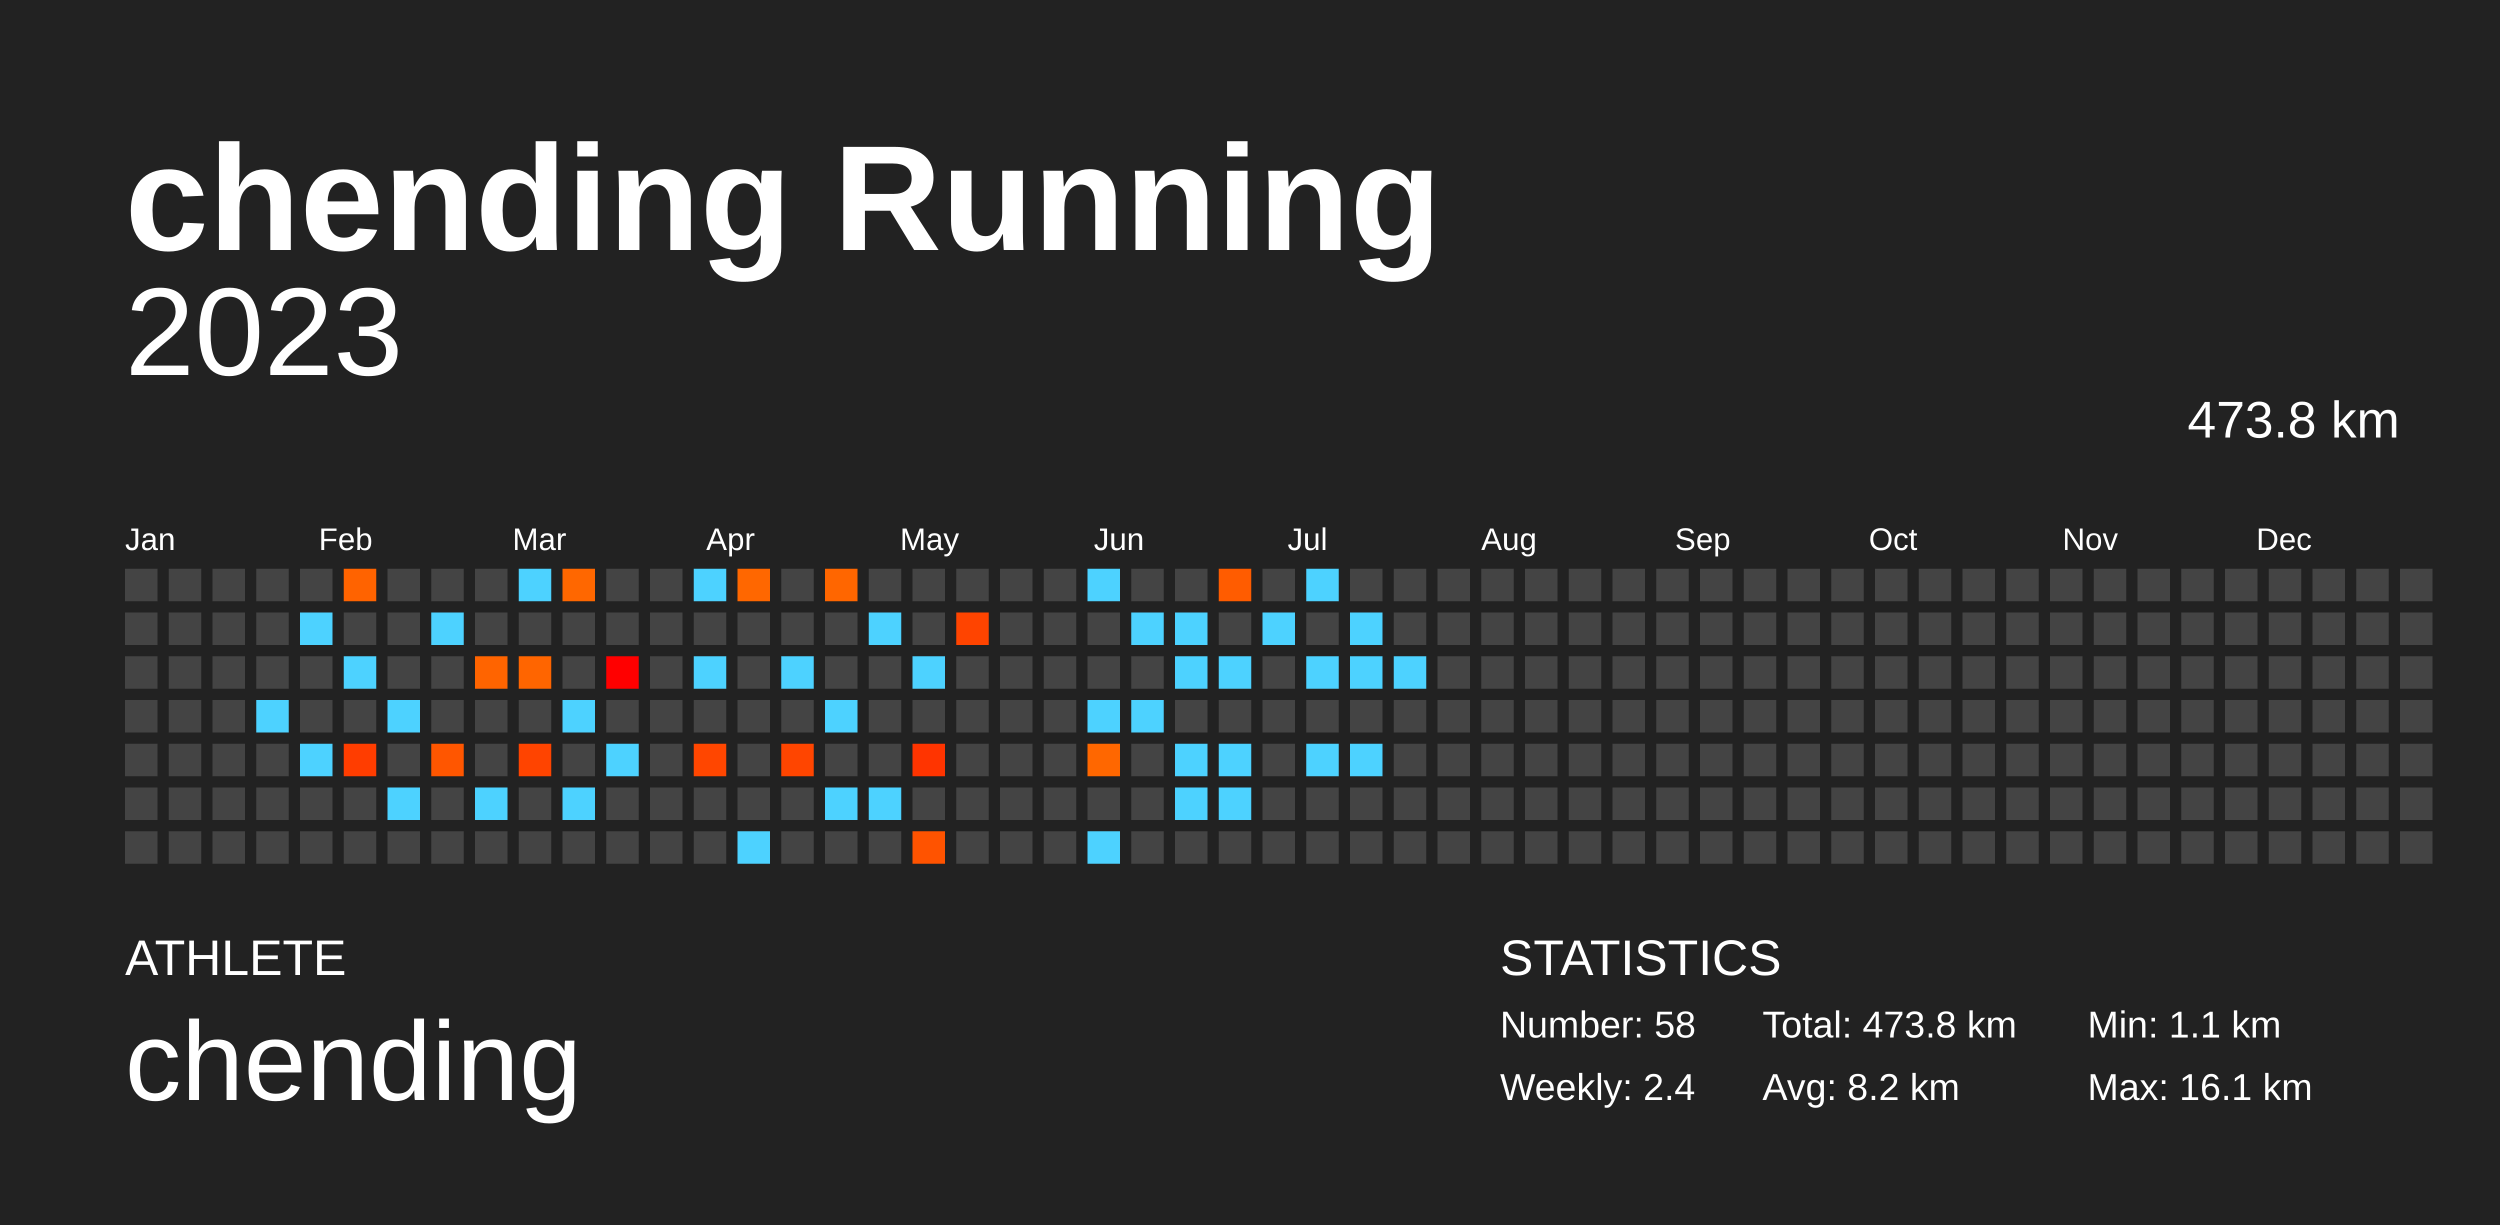
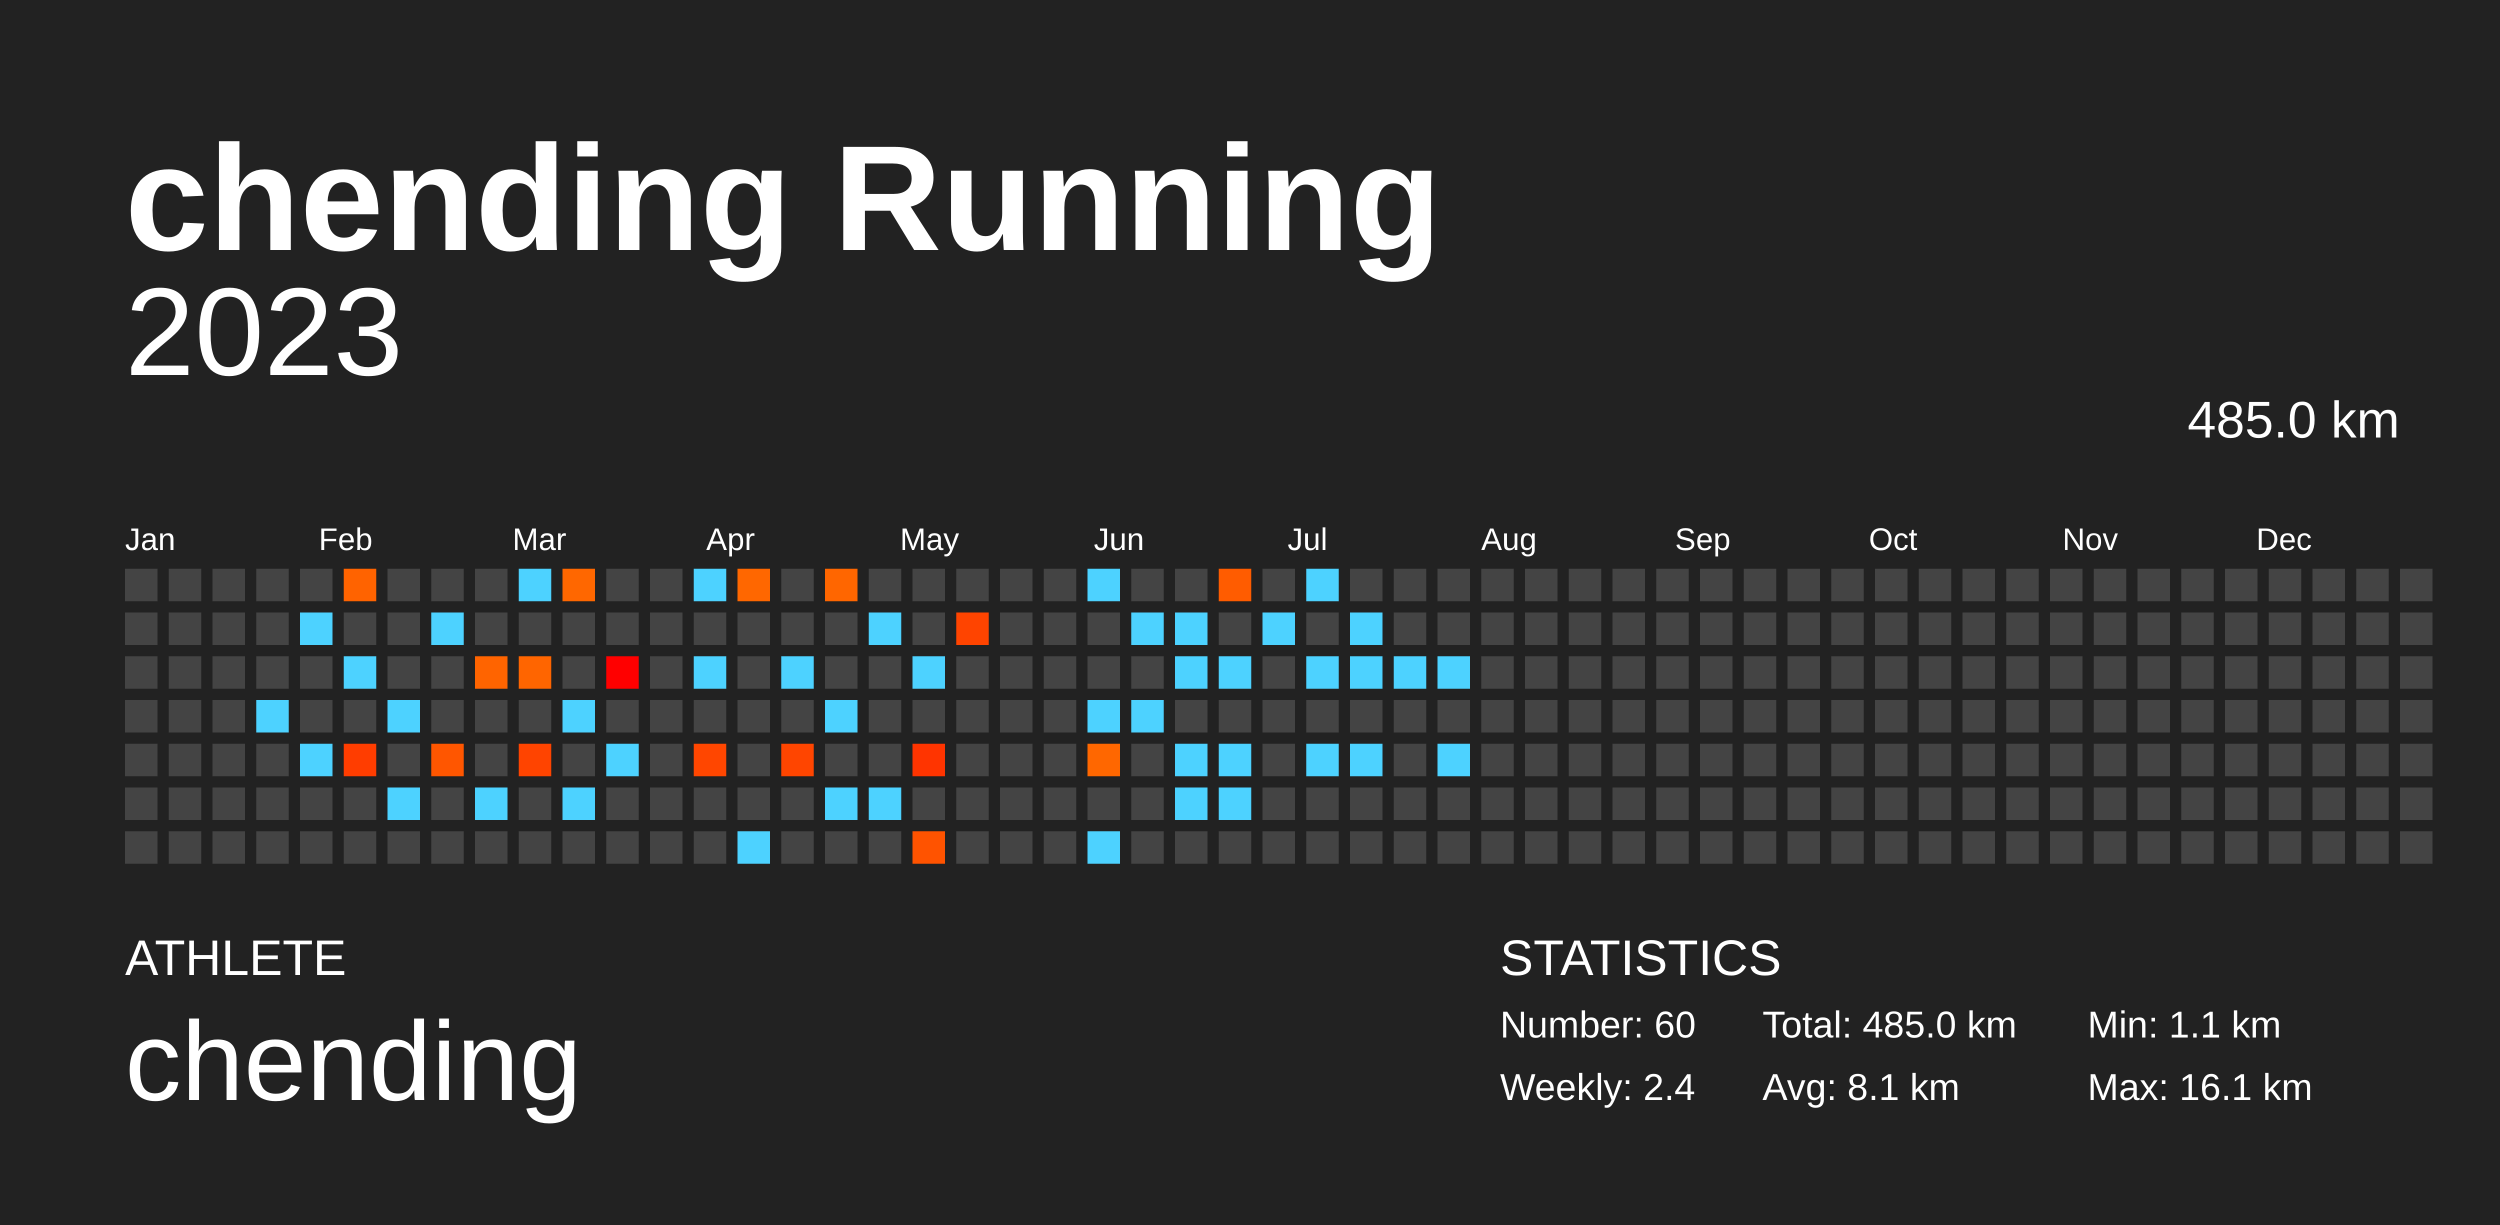
<svg xmlns="http://www.w3.org/2000/svg" baseProfile="full" height="98mm" version="1.1" viewBox="0,0,200,98" width="200mm">
  <defs />
  <rect fill="#222222" height="98" width="200" x="0" y="0" />
  <text fill="#FFFFFF" style="font-size:12px; font-family:Arial; font-weight:bold;" x="10" y="20">chending Running</text>
  <text fill="#FFFFFF" style="font-size:4px; font-family:Arial" x="10" y="78">ATHLETE</text>
  <text fill="#FFFFFF" style="font-size:9px; font-family:Arial" x="10" y="88">chending</text>
  <text fill="#FFFFFF" style="font-size:4px; font-family:Arial" x="120" y="78">STATISTICS</text>
-   <text fill="#FFFFFF" style="font-size:3px; font-family:Arial" x="120" y="83">Number: 58</text>
+   <text fill="#FFFFFF" style="font-size:3px; font-family:Arial" x="120" y="83">Number: 60</text>
  <text fill="#FFFFFF" style="font-size:3px; font-family:Arial" x="120" y="88">Weekly: 2.4</text>
-   <text fill="#FFFFFF" style="font-size:3px; font-family:Arial" x="141" y="83">Total: 473.8 km</text>
-   <text fill="#FFFFFF" style="font-size:3px; font-family:Arial" x="141" y="88">Avg: 8.2 km</text>
+   <text fill="#FFFFFF" style="font-size:3px; font-family:Arial" x="141" y="83">Total: 485.0 km</text>
+   <text fill="#FFFFFF" style="font-size:3px; font-family:Arial" x="141" y="88">Avg: 8.1 km</text>
  <text fill="#FFFFFF" style="font-size:3px; font-family:Arial" x="167" y="83">Min: 1.1 km</text>
  <text fill="#FFFFFF" style="font-size:3px; font-family:Arial" x="167" y="88">Max: 16.1 km</text>
  <text alignment-baseline="hanging" fill="#FFFFFF" style="font-size:10.0px; font-family:Arial;" x="10" y="30">2023</text>
-   <text alignment-baseline="hanging" fill="#FFFFFF" style="font-size:4.125px; font-family:Arial;" x="175" y="35">473.8 km</text>
+   <text alignment-baseline="hanging" fill="#FFFFFF" style="font-size:4.125px; font-family:Arial;" x="175" y="35">485.0 km</text>
  <text fill="#FFFFFF" style="font-size:2.5px; font-family:Arial" x="10.0" y="44">Jan</text>
  <text fill="#FFFFFF" style="font-size:2.5px; font-family:Arial" x="25.5" y="44">Feb</text>
  <text fill="#FFFFFF" style="font-size:2.5px; font-family:Arial" x="41.0" y="44">Mar</text>
  <text fill="#FFFFFF" style="font-size:2.5px; font-family:Arial" x="56.5" y="44">Apr</text>
  <text fill="#FFFFFF" style="font-size:2.5px; font-family:Arial" x="72.0" y="44">May</text>
  <text fill="#FFFFFF" style="font-size:2.5px; font-family:Arial" x="87.5" y="44">Jun</text>
  <text fill="#FFFFFF" style="font-size:2.5px; font-family:Arial" x="103.0" y="44">Jul</text>
  <text fill="#FFFFFF" style="font-size:2.5px; font-family:Arial" x="118.5" y="44">Aug</text>
  <text fill="#FFFFFF" style="font-size:2.5px; font-family:Arial" x="134.0" y="44">Sep</text>
  <text fill="#FFFFFF" style="font-size:2.5px; font-family:Arial" x="149.5" y="44">Oct</text>
  <text fill="#FFFFFF" style="font-size:2.5px; font-family:Arial" x="165.0" y="44">Nov</text>
  <text fill="#FFFFFF" style="font-size:2.5px; font-family:Arial" x="180.5" y="44">Dec</text>
  <rect fill="#444444" height="2.6" width="2.6" x="10.0" y="45.5" />
  <rect fill="#444444" height="2.6" width="2.6" x="10.0" y="49.0" />
  <rect fill="#444444" height="2.6" width="2.6" x="10.0" y="52.5" />
  <rect fill="#444444" height="2.6" width="2.6" x="10.0" y="56.0" />
  <rect fill="#444444" height="2.6" width="2.6" x="10.0" y="59.5" />
  <rect fill="#444444" height="2.6" width="2.6" x="10.0" y="63.0" />
  <rect fill="#444444" height="2.6" width="2.6" x="10.0" y="66.5" />
  <rect fill="#444444" height="2.6" width="2.6" x="13.5" y="45.5" />
  <rect fill="#444444" height="2.6" width="2.6" x="13.5" y="49.0" />
  <rect fill="#444444" height="2.6" width="2.6" x="13.5" y="52.5" />
  <rect fill="#444444" height="2.6" width="2.6" x="13.5" y="56.0" />
  <rect fill="#444444" height="2.6" width="2.6" x="13.5" y="59.5" />
  <rect fill="#444444" height="2.6" width="2.6" x="13.5" y="63.0" />
  <rect fill="#444444" height="2.6" width="2.6" x="13.5" y="66.5" />
  <rect fill="#444444" height="2.6" width="2.6" x="17.0" y="45.5" />
  <rect fill="#444444" height="2.6" width="2.6" x="17.0" y="49.0" />
  <rect fill="#444444" height="2.6" width="2.6" x="17.0" y="52.5" />
  <rect fill="#444444" height="2.6" width="2.6" x="17.0" y="56.0" />
  <rect fill="#444444" height="2.6" width="2.6" x="17.0" y="59.5" />
  <rect fill="#444444" height="2.6" width="2.6" x="17.0" y="63.0" />
  <rect fill="#444444" height="2.6" width="2.6" x="17.0" y="66.5" />
  <rect fill="#444444" height="2.6" width="2.6" x="20.5" y="45.5" />
  <rect fill="#444444" height="2.6" width="2.6" x="20.5" y="49.0" />
  <rect fill="#444444" height="2.6" width="2.6" x="20.5" y="52.5" />
  <rect fill="#4dd2ff" height="2.6" width="2.6" x="20.5" y="56.0" />
  <rect fill="#444444" height="2.6" width="2.6" x="20.5" y="59.5" />
  <rect fill="#444444" height="2.6" width="2.6" x="20.5" y="63.0" />
  <rect fill="#444444" height="2.6" width="2.6" x="20.5" y="66.5" />
  <rect fill="#444444" height="2.6" width="2.6" x="24.0" y="45.5" />
  <rect fill="#4dd2ff" height="2.6" width="2.6" x="24.0" y="49.0" />
  <rect fill="#444444" height="2.6" width="2.6" x="24.0" y="52.5" />
  <rect fill="#444444" height="2.6" width="2.6" x="24.0" y="56.0" />
  <rect fill="#4dd2ff" height="2.6" width="2.6" x="24.0" y="59.5" />
  <rect fill="#444444" height="2.6" width="2.6" x="24.0" y="63.0" />
  <rect fill="#444444" height="2.6" width="2.6" x="24.0" y="66.5" />
  <rect fill="#ff6300" height="2.6" width="2.6" x="27.5" y="45.5" />
  <rect fill="#444444" height="2.6" width="2.6" x="27.5" y="49.0" />
  <rect fill="#4dd2ff" height="2.6" width="2.6" x="27.5" y="52.5" />
  <rect fill="#444444" height="2.6" width="2.6" x="27.5" y="56.0" />
  <rect fill="#ff3d00" height="2.6" width="2.6" x="27.5" y="59.5" />
  <rect fill="#444444" height="2.6" width="2.6" x="27.5" y="63.0" />
  <rect fill="#444444" height="2.6" width="2.6" x="27.5" y="66.5" />
  <rect fill="#444444" height="2.6" width="2.6" x="31.0" y="45.5" />
  <rect fill="#444444" height="2.6" width="2.6" x="31.0" y="49.0" />
  <rect fill="#444444" height="2.6" width="2.6" x="31.0" y="52.5" />
  <rect fill="#4dd2ff" height="2.6" width="2.6" x="31.0" y="56.0" />
  <rect fill="#444444" height="2.6" width="2.6" x="31.0" y="59.5" />
  <rect fill="#4dd2ff" height="2.6" width="2.6" x="31.0" y="63.0" />
  <rect fill="#444444" height="2.6" width="2.6" x="31.0" y="66.5" />
  <rect fill="#444444" height="2.6" width="2.6" x="34.5" y="45.5" />
  <rect fill="#4dd2ff" height="2.6" width="2.6" x="34.5" y="49.0" />
  <rect fill="#444444" height="2.6" width="2.6" x="34.5" y="52.5" />
  <rect fill="#444444" height="2.6" width="2.6" x="34.5" y="56.0" />
  <rect fill="#ff5600" height="2.6" width="2.6" x="34.5" y="59.5" />
  <rect fill="#444444" height="2.6" width="2.6" x="34.5" y="63.0" />
  <rect fill="#444444" height="2.6" width="2.6" x="34.5" y="66.5" />
  <rect fill="#444444" height="2.6" width="2.6" x="38.0" y="45.5" />
  <rect fill="#444444" height="2.6" width="2.6" x="38.0" y="49.0" />
  <rect fill="#ff6400" height="2.6" width="2.6" x="38.0" y="52.5" />
  <rect fill="#444444" height="2.6" width="2.6" x="38.0" y="56.0" />
  <rect fill="#444444" height="2.6" width="2.6" x="38.0" y="59.5" />
  <rect fill="#4dd2ff" height="2.6" width="2.6" x="38.0" y="63.0" />
  <rect fill="#444444" height="2.6" width="2.6" x="38.0" y="66.5" />
  <rect fill="#4dd2ff" height="2.6" width="2.6" x="41.5" y="45.5" />
  <rect fill="#444444" height="2.6" width="2.6" x="41.5" y="49.0" />
  <rect fill="#ff6500" height="2.6" width="2.6" x="41.5" y="52.5" />
  <rect fill="#444444" height="2.6" width="2.6" x="41.5" y="56.0" />
  <rect fill="#ff4400" height="2.6" width="2.6" x="41.5" y="59.5" />
  <rect fill="#444444" height="2.6" width="2.6" x="41.5" y="63.0" />
  <rect fill="#444444" height="2.6" width="2.6" x="41.5" y="66.5" />
  <rect fill="#ff6700" height="2.6" width="2.6" x="45.0" y="45.5" />
  <rect fill="#444444" height="2.6" width="2.6" x="45.0" y="49.0" />
  <rect fill="#444444" height="2.6" width="2.6" x="45.0" y="52.5" />
  <rect fill="#4dd2ff" height="2.6" width="2.6" x="45.0" y="56.0" />
  <rect fill="#444444" height="2.6" width="2.6" x="45.0" y="59.5" />
  <rect fill="#4dd2ff" height="2.6" width="2.6" x="45.0" y="63.0" />
  <rect fill="#444444" height="2.6" width="2.6" x="45.0" y="66.5" />
  <rect fill="#444444" height="2.6" width="2.6" x="48.5" y="45.5" />
  <rect fill="#444444" height="2.6" width="2.6" x="48.5" y="49.0" />
  <rect fill="#ff0000" height="2.6" width="2.6" x="48.5" y="52.5" />
  <rect fill="#444444" height="2.6" width="2.6" x="48.5" y="56.0" />
  <rect fill="#4dd2ff" height="2.6" width="2.6" x="48.5" y="59.5" />
  <rect fill="#444444" height="2.6" width="2.6" x="48.5" y="63.0" />
  <rect fill="#444444" height="2.6" width="2.6" x="48.5" y="66.5" />
  <rect fill="#444444" height="2.6" width="2.6" x="52.0" y="45.5" />
  <rect fill="#444444" height="2.6" width="2.6" x="52.0" y="49.0" />
  <rect fill="#444444" height="2.6" width="2.6" x="52.0" y="52.5" />
  <rect fill="#444444" height="2.6" width="2.6" x="52.0" y="56.0" />
  <rect fill="#444444" height="2.6" width="2.6" x="52.0" y="59.5" />
  <rect fill="#444444" height="2.6" width="2.6" x="52.0" y="63.0" />
  <rect fill="#444444" height="2.6" width="2.6" x="52.0" y="66.5" />
  <rect fill="#4dd2ff" height="2.6" width="2.6" x="55.5" y="45.5" />
  <rect fill="#444444" height="2.6" width="2.6" x="55.5" y="49.0" />
  <rect fill="#4dd2ff" height="2.6" width="2.6" x="55.5" y="52.5" />
  <rect fill="#444444" height="2.6" width="2.6" x="55.5" y="56.0" />
  <rect fill="#ff4600" height="2.6" width="2.6" x="55.5" y="59.5" />
  <rect fill="#444444" height="2.6" width="2.6" x="55.5" y="63.0" />
  <rect fill="#444444" height="2.6" width="2.6" x="55.5" y="66.5" />
  <rect fill="#ff6700" height="2.6" width="2.6" x="59.0" y="45.5" />
  <rect fill="#444444" height="2.6" width="2.6" x="59.0" y="49.0" />
  <rect fill="#444444" height="2.6" width="2.6" x="59.0" y="52.5" />
  <rect fill="#444444" height="2.6" width="2.6" x="59.0" y="56.0" />
  <rect fill="#444444" height="2.6" width="2.6" x="59.0" y="59.5" />
  <rect fill="#444444" height="2.6" width="2.6" x="59.0" y="63.0" />
  <rect fill="#4dd2ff" height="2.6" width="2.6" x="59.0" y="66.5" />
  <rect fill="#444444" height="2.6" width="2.6" x="62.5" y="45.5" />
  <rect fill="#444444" height="2.6" width="2.6" x="62.5" y="49.0" />
  <rect fill="#4dd2ff" height="2.6" width="2.6" x="62.5" y="52.5" />
  <rect fill="#444444" height="2.6" width="2.6" x="62.5" y="56.0" />
  <rect fill="#ff4500" height="2.6" width="2.6" x="62.5" y="59.5" />
  <rect fill="#444444" height="2.6" width="2.6" x="62.5" y="63.0" />
  <rect fill="#444444" height="2.6" width="2.6" x="62.5" y="66.5" />
  <rect fill="#ff6600" height="2.6" width="2.6" x="66.0" y="45.5" />
  <rect fill="#444444" height="2.6" width="2.6" x="66.0" y="49.0" />
  <rect fill="#444444" height="2.6" width="2.6" x="66.0" y="52.5" />
  <rect fill="#4dd2ff" height="2.6" width="2.6" x="66.0" y="56.0" />
  <rect fill="#444444" height="2.6" width="2.6" x="66.0" y="59.5" />
  <rect fill="#4dd2ff" height="2.6" width="2.6" x="66.0" y="63.0" />
  <rect fill="#444444" height="2.6" width="2.6" x="66.0" y="66.5" />
  <rect fill="#444444" height="2.6" width="2.6" x="69.5" y="45.5" />
  <rect fill="#4dd2ff" height="2.6" width="2.6" x="69.5" y="49.0" />
  <rect fill="#444444" height="2.6" width="2.6" x="69.5" y="52.5" />
  <rect fill="#444444" height="2.6" width="2.6" x="69.5" y="56.0" />
  <rect fill="#444444" height="2.6" width="2.6" x="69.5" y="59.5" />
  <rect fill="#4dd2ff" height="2.6" width="2.6" x="69.5" y="63.0" />
  <rect fill="#444444" height="2.6" width="2.6" x="69.5" y="66.5" />
  <rect fill="#444444" height="2.6" width="2.6" x="73.0" y="45.5" />
  <rect fill="#444444" height="2.6" width="2.6" x="73.0" y="49.0" />
  <rect fill="#4dd2ff" height="2.6" width="2.6" x="73.0" y="52.5" />
  <rect fill="#444444" height="2.6" width="2.6" x="73.0" y="56.0" />
  <rect fill="#ff3400" height="2.6" width="2.6" x="73.0" y="59.5" />
  <rect fill="#444444" height="2.6" width="2.6" x="73.0" y="63.0" />
  <rect fill="#ff5300" height="2.6" width="2.6" x="73.0" y="66.5" />
  <rect fill="#444444" height="2.6" width="2.6" x="76.5" y="45.5" />
  <rect fill="#ff4400" height="2.6" width="2.6" x="76.5" y="49.0" />
  <rect fill="#444444" height="2.6" width="2.6" x="76.5" y="52.5" />
  <rect fill="#444444" height="2.6" width="2.6" x="76.5" y="56.0" />
  <rect fill="#444444" height="2.6" width="2.6" x="76.5" y="59.5" />
  <rect fill="#444444" height="2.6" width="2.6" x="76.5" y="63.0" />
  <rect fill="#444444" height="2.6" width="2.6" x="76.5" y="66.5" />
  <rect fill="#444444" height="2.6" width="2.6" x="80.0" y="45.5" />
  <rect fill="#444444" height="2.6" width="2.6" x="80.0" y="49.0" />
  <rect fill="#444444" height="2.6" width="2.6" x="80.0" y="52.5" />
  <rect fill="#444444" height="2.6" width="2.6" x="80.0" y="56.0" />
  <rect fill="#444444" height="2.6" width="2.6" x="80.0" y="59.5" />
  <rect fill="#444444" height="2.6" width="2.6" x="80.0" y="63.0" />
  <rect fill="#444444" height="2.6" width="2.6" x="80.0" y="66.5" />
  <rect fill="#444444" height="2.6" width="2.6" x="83.5" y="45.5" />
  <rect fill="#444444" height="2.6" width="2.6" x="83.5" y="49.0" />
  <rect fill="#444444" height="2.6" width="2.6" x="83.5" y="52.5" />
  <rect fill="#444444" height="2.6" width="2.6" x="83.5" y="56.0" />
  <rect fill="#444444" height="2.6" width="2.6" x="83.5" y="59.5" />
  <rect fill="#444444" height="2.6" width="2.6" x="83.5" y="63.0" />
  <rect fill="#444444" height="2.6" width="2.6" x="83.5" y="66.5" />
  <rect fill="#4dd2ff" height="2.6" width="2.6" x="87.0" y="45.5" />
  <rect fill="#444444" height="2.6" width="2.6" x="87.0" y="49.0" />
  <rect fill="#444444" height="2.6" width="2.6" x="87.0" y="52.5" />
  <rect fill="#4dd2ff" height="2.6" width="2.6" x="87.0" y="56.0" />
  <rect fill="#ff6700" height="2.6" width="2.6" x="87.0" y="59.5" />
  <rect fill="#444444" height="2.6" width="2.6" x="87.0" y="63.0" />
  <rect fill="#4dd2ff" height="2.6" width="2.6" x="87.0" y="66.5" />
  <rect fill="#444444" height="2.6" width="2.6" x="90.5" y="45.5" />
  <rect fill="#4dd2ff" height="2.6" width="2.6" x="90.5" y="49.0" />
  <rect fill="#444444" height="2.6" width="2.6" x="90.5" y="52.5" />
  <rect fill="#4dd2ff" height="2.6" width="2.6" x="90.5" y="56.0" />
  <rect fill="#444444" height="2.6" width="2.6" x="90.5" y="59.5" />
  <rect fill="#444444" height="2.6" width="2.6" x="90.5" y="63.0" />
  <rect fill="#444444" height="2.6" width="2.6" x="90.5" y="66.5" />
  <rect fill="#444444" height="2.6" width="2.6" x="94.0" y="45.5" />
  <rect fill="#4dd2ff" height="2.6" width="2.6" x="94.0" y="49.0" />
  <rect fill="#4dd2ff" height="2.6" width="2.6" x="94.0" y="52.5" />
  <rect fill="#444444" height="2.6" width="2.6" x="94.0" y="56.0" />
  <rect fill="#4dd2ff" height="2.6" width="2.6" x="94.0" y="59.5" />
  <rect fill="#4dd2ff" height="2.6" width="2.6" x="94.0" y="63.0" />
  <rect fill="#444444" height="2.6" width="2.6" x="94.0" y="66.5" />
  <rect fill="#ff5c00" height="2.6" width="2.6" x="97.5" y="45.5" />
  <rect fill="#444444" height="2.6" width="2.6" x="97.5" y="49.0" />
  <rect fill="#4dd2ff" height="2.6" width="2.6" x="97.5" y="52.5" />
  <rect fill="#444444" height="2.6" width="2.6" x="97.5" y="56.0" />
  <rect fill="#4dd2ff" height="2.6" width="2.6" x="97.5" y="59.5" />
  <rect fill="#4dd2ff" height="2.6" width="2.6" x="97.5" y="63.0" />
  <rect fill="#444444" height="2.6" width="2.6" x="97.5" y="66.5" />
  <rect fill="#444444" height="2.6" width="2.6" x="101.0" y="45.5" />
  <rect fill="#4dd2ff" height="2.6" width="2.6" x="101.0" y="49.0" />
  <rect fill="#444444" height="2.6" width="2.6" x="101.0" y="52.5" />
  <rect fill="#444444" height="2.6" width="2.6" x="101.0" y="56.0" />
  <rect fill="#444444" height="2.6" width="2.6" x="101.0" y="59.5" />
  <rect fill="#444444" height="2.6" width="2.6" x="101.0" y="63.0" />
  <rect fill="#444444" height="2.6" width="2.6" x="101.0" y="66.5" />
  <rect fill="#4dd2ff" height="2.6" width="2.6" x="104.5" y="45.5" />
  <rect fill="#444444" height="2.6" width="2.6" x="104.5" y="49.0" />
  <rect fill="#4dd2ff" height="2.6" width="2.6" x="104.5" y="52.5" />
  <rect fill="#444444" height="2.6" width="2.6" x="104.5" y="56.0" />
  <rect fill="#4dd2ff" height="2.6" width="2.6" x="104.5" y="59.5" />
  <rect fill="#444444" height="2.6" width="2.6" x="104.5" y="63.0" />
  <rect fill="#444444" height="2.6" width="2.6" x="104.5" y="66.5" />
  <rect fill="#444444" height="2.6" width="2.6" x="108.0" y="45.5" />
  <rect fill="#4dd2ff" height="2.6" width="2.6" x="108.0" y="49.0" />
  <rect fill="#4dd2ff" height="2.6" width="2.6" x="108.0" y="52.5" />
  <rect fill="#444444" height="2.6" width="2.6" x="108.0" y="56.0" />
  <rect fill="#4dd2ff" height="2.6" width="2.6" x="108.0" y="59.5" />
  <rect fill="#444444" height="2.6" width="2.6" x="108.0" y="63.0" />
  <rect fill="#444444" height="2.6" width="2.6" x="108.0" y="66.5" />
  <rect fill="#444444" height="2.6" width="2.6" x="111.5" y="45.5" />
  <rect fill="#444444" height="2.6" width="2.6" x="111.5" y="49.0" />
  <rect fill="#4dd2ff" height="2.6" width="2.6" x="111.5" y="52.5" />
  <rect fill="#444444" height="2.6" width="2.6" x="111.5" y="56.0" />
  <rect fill="#444444" height="2.6" width="2.6" x="111.5" y="59.5" />
  <rect fill="#444444" height="2.6" width="2.6" x="111.5" y="63.0" />
  <rect fill="#444444" height="2.6" width="2.6" x="111.5" y="66.5" />
  <rect fill="#444444" height="2.6" width="2.6" x="115.0" y="45.5" />
  <rect fill="#444444" height="2.6" width="2.6" x="115.0" y="49.0" />
-   <rect fill="#444444" height="2.6" width="2.6" x="115.0" y="52.5" />
+   <rect fill="#4dd2ff" height="2.6" width="2.6" x="115.0" y="52.5" />
  <rect fill="#444444" height="2.6" width="2.6" x="115.0" y="56.0" />
-   <rect fill="#444444" height="2.6" width="2.6" x="115.0" y="59.5" />
+   <rect fill="#4dd2ff" height="2.6" width="2.6" x="115.0" y="59.5" />
  <rect fill="#444444" height="2.6" width="2.6" x="115.0" y="63.0" />
  <rect fill="#444444" height="2.6" width="2.6" x="115.0" y="66.5" />
  <rect fill="#444444" height="2.6" width="2.6" x="118.5" y="45.5" />
  <rect fill="#444444" height="2.6" width="2.6" x="118.5" y="49.0" />
  <rect fill="#444444" height="2.6" width="2.6" x="118.5" y="52.5" />
  <rect fill="#444444" height="2.6" width="2.6" x="118.5" y="56.0" />
  <rect fill="#444444" height="2.6" width="2.6" x="118.5" y="59.5" />
  <rect fill="#444444" height="2.6" width="2.6" x="118.5" y="63.0" />
  <rect fill="#444444" height="2.6" width="2.6" x="118.5" y="66.5" />
  <rect fill="#444444" height="2.6" width="2.6" x="122.0" y="45.5" />
  <rect fill="#444444" height="2.6" width="2.6" x="122.0" y="49.0" />
  <rect fill="#444444" height="2.6" width="2.6" x="122.0" y="52.5" />
  <rect fill="#444444" height="2.6" width="2.6" x="122.0" y="56.0" />
  <rect fill="#444444" height="2.6" width="2.6" x="122.0" y="59.5" />
  <rect fill="#444444" height="2.6" width="2.6" x="122.0" y="63.0" />
  <rect fill="#444444" height="2.6" width="2.6" x="122.0" y="66.5" />
  <rect fill="#444444" height="2.6" width="2.6" x="125.5" y="45.5" />
  <rect fill="#444444" height="2.6" width="2.6" x="125.5" y="49.0" />
  <rect fill="#444444" height="2.6" width="2.6" x="125.5" y="52.5" />
  <rect fill="#444444" height="2.6" width="2.6" x="125.5" y="56.0" />
  <rect fill="#444444" height="2.6" width="2.6" x="125.5" y="59.5" />
  <rect fill="#444444" height="2.6" width="2.6" x="125.5" y="63.0" />
  <rect fill="#444444" height="2.6" width="2.6" x="125.5" y="66.5" />
  <rect fill="#444444" height="2.6" width="2.6" x="129.0" y="45.5" />
  <rect fill="#444444" height="2.6" width="2.6" x="129.0" y="49.0" />
  <rect fill="#444444" height="2.6" width="2.6" x="129.0" y="52.5" />
  <rect fill="#444444" height="2.6" width="2.6" x="129.0" y="56.0" />
  <rect fill="#444444" height="2.6" width="2.6" x="129.0" y="59.5" />
  <rect fill="#444444" height="2.6" width="2.6" x="129.0" y="63.0" />
  <rect fill="#444444" height="2.6" width="2.6" x="129.0" y="66.5" />
  <rect fill="#444444" height="2.6" width="2.6" x="132.5" y="45.5" />
  <rect fill="#444444" height="2.6" width="2.6" x="132.5" y="49.0" />
  <rect fill="#444444" height="2.6" width="2.6" x="132.5" y="52.5" />
  <rect fill="#444444" height="2.6" width="2.6" x="132.5" y="56.0" />
  <rect fill="#444444" height="2.6" width="2.6" x="132.5" y="59.5" />
  <rect fill="#444444" height="2.6" width="2.6" x="132.5" y="63.0" />
  <rect fill="#444444" height="2.6" width="2.6" x="132.5" y="66.5" />
  <rect fill="#444444" height="2.6" width="2.6" x="136.0" y="45.5" />
  <rect fill="#444444" height="2.6" width="2.6" x="136.0" y="49.0" />
  <rect fill="#444444" height="2.6" width="2.6" x="136.0" y="52.5" />
  <rect fill="#444444" height="2.6" width="2.6" x="136.0" y="56.0" />
  <rect fill="#444444" height="2.6" width="2.6" x="136.0" y="59.5" />
  <rect fill="#444444" height="2.6" width="2.6" x="136.0" y="63.0" />
  <rect fill="#444444" height="2.6" width="2.6" x="136.0" y="66.5" />
  <rect fill="#444444" height="2.6" width="2.6" x="139.5" y="45.5" />
  <rect fill="#444444" height="2.6" width="2.6" x="139.5" y="49.0" />
  <rect fill="#444444" height="2.6" width="2.6" x="139.5" y="52.5" />
  <rect fill="#444444" height="2.6" width="2.6" x="139.5" y="56.0" />
  <rect fill="#444444" height="2.6" width="2.6" x="139.5" y="59.5" />
  <rect fill="#444444" height="2.6" width="2.6" x="139.5" y="63.0" />
  <rect fill="#444444" height="2.6" width="2.6" x="139.5" y="66.5" />
  <rect fill="#444444" height="2.6" width="2.6" x="143.0" y="45.5" />
  <rect fill="#444444" height="2.6" width="2.6" x="143.0" y="49.0" />
  <rect fill="#444444" height="2.6" width="2.6" x="143.0" y="52.5" />
  <rect fill="#444444" height="2.6" width="2.6" x="143.0" y="56.0" />
  <rect fill="#444444" height="2.6" width="2.6" x="143.0" y="59.5" />
  <rect fill="#444444" height="2.6" width="2.6" x="143.0" y="63.0" />
  <rect fill="#444444" height="2.6" width="2.6" x="143.0" y="66.5" />
  <rect fill="#444444" height="2.6" width="2.6" x="146.5" y="45.5" />
  <rect fill="#444444" height="2.6" width="2.6" x="146.5" y="49.0" />
  <rect fill="#444444" height="2.6" width="2.6" x="146.5" y="52.5" />
  <rect fill="#444444" height="2.6" width="2.6" x="146.5" y="56.0" />
  <rect fill="#444444" height="2.6" width="2.6" x="146.5" y="59.5" />
  <rect fill="#444444" height="2.6" width="2.6" x="146.5" y="63.0" />
  <rect fill="#444444" height="2.6" width="2.6" x="146.5" y="66.5" />
  <rect fill="#444444" height="2.6" width="2.6" x="150.0" y="45.5" />
  <rect fill="#444444" height="2.6" width="2.6" x="150.0" y="49.0" />
  <rect fill="#444444" height="2.6" width="2.6" x="150.0" y="52.5" />
  <rect fill="#444444" height="2.6" width="2.6" x="150.0" y="56.0" />
  <rect fill="#444444" height="2.6" width="2.6" x="150.0" y="59.5" />
  <rect fill="#444444" height="2.6" width="2.6" x="150.0" y="63.0" />
  <rect fill="#444444" height="2.6" width="2.6" x="150.0" y="66.5" />
  <rect fill="#444444" height="2.6" width="2.6" x="153.5" y="45.5" />
  <rect fill="#444444" height="2.6" width="2.6" x="153.5" y="49.0" />
  <rect fill="#444444" height="2.6" width="2.6" x="153.5" y="52.5" />
  <rect fill="#444444" height="2.6" width="2.6" x="153.5" y="56.0" />
  <rect fill="#444444" height="2.6" width="2.6" x="153.5" y="59.5" />
  <rect fill="#444444" height="2.6" width="2.6" x="153.5" y="63.0" />
  <rect fill="#444444" height="2.6" width="2.6" x="153.5" y="66.5" />
  <rect fill="#444444" height="2.6" width="2.6" x="157.0" y="45.5" />
  <rect fill="#444444" height="2.6" width="2.6" x="157.0" y="49.0" />
  <rect fill="#444444" height="2.6" width="2.6" x="157.0" y="52.5" />
  <rect fill="#444444" height="2.6" width="2.6" x="157.0" y="56.0" />
  <rect fill="#444444" height="2.6" width="2.6" x="157.0" y="59.5" />
  <rect fill="#444444" height="2.6" width="2.6" x="157.0" y="63.0" />
  <rect fill="#444444" height="2.6" width="2.6" x="157.0" y="66.5" />
  <rect fill="#444444" height="2.6" width="2.6" x="160.5" y="45.5" />
  <rect fill="#444444" height="2.6" width="2.6" x="160.5" y="49.0" />
  <rect fill="#444444" height="2.6" width="2.6" x="160.5" y="52.5" />
  <rect fill="#444444" height="2.6" width="2.6" x="160.5" y="56.0" />
  <rect fill="#444444" height="2.6" width="2.6" x="160.5" y="59.5" />
  <rect fill="#444444" height="2.6" width="2.6" x="160.5" y="63.0" />
  <rect fill="#444444" height="2.6" width="2.6" x="160.5" y="66.5" />
  <rect fill="#444444" height="2.6" width="2.6" x="164.0" y="45.5" />
  <rect fill="#444444" height="2.6" width="2.6" x="164.0" y="49.0" />
  <rect fill="#444444" height="2.6" width="2.6" x="164.0" y="52.5" />
  <rect fill="#444444" height="2.6" width="2.6" x="164.0" y="56.0" />
  <rect fill="#444444" height="2.6" width="2.6" x="164.0" y="59.5" />
  <rect fill="#444444" height="2.6" width="2.6" x="164.0" y="63.0" />
  <rect fill="#444444" height="2.6" width="2.6" x="164.0" y="66.5" />
  <rect fill="#444444" height="2.6" width="2.6" x="167.5" y="45.5" />
  <rect fill="#444444" height="2.6" width="2.6" x="167.5" y="49.0" />
  <rect fill="#444444" height="2.6" width="2.6" x="167.5" y="52.5" />
  <rect fill="#444444" height="2.6" width="2.6" x="167.5" y="56.0" />
  <rect fill="#444444" height="2.6" width="2.6" x="167.5" y="59.5" />
  <rect fill="#444444" height="2.6" width="2.6" x="167.5" y="63.0" />
  <rect fill="#444444" height="2.6" width="2.6" x="167.5" y="66.5" />
  <rect fill="#444444" height="2.6" width="2.6" x="171.0" y="45.5" />
  <rect fill="#444444" height="2.6" width="2.6" x="171.0" y="49.0" />
  <rect fill="#444444" height="2.6" width="2.6" x="171.0" y="52.5" />
  <rect fill="#444444" height="2.6" width="2.6" x="171.0" y="56.0" />
  <rect fill="#444444" height="2.6" width="2.6" x="171.0" y="59.5" />
  <rect fill="#444444" height="2.6" width="2.6" x="171.0" y="63.0" />
  <rect fill="#444444" height="2.6" width="2.6" x="171.0" y="66.5" />
  <rect fill="#444444" height="2.6" width="2.6" x="174.5" y="45.5" />
  <rect fill="#444444" height="2.6" width="2.6" x="174.5" y="49.0" />
  <rect fill="#444444" height="2.6" width="2.6" x="174.5" y="52.5" />
  <rect fill="#444444" height="2.6" width="2.6" x="174.5" y="56.0" />
  <rect fill="#444444" height="2.6" width="2.6" x="174.5" y="59.5" />
  <rect fill="#444444" height="2.6" width="2.6" x="174.5" y="63.0" />
  <rect fill="#444444" height="2.6" width="2.6" x="174.5" y="66.5" />
  <rect fill="#444444" height="2.6" width="2.6" x="178.0" y="45.5" />
  <rect fill="#444444" height="2.6" width="2.6" x="178.0" y="49.0" />
  <rect fill="#444444" height="2.6" width="2.6" x="178.0" y="52.5" />
  <rect fill="#444444" height="2.6" width="2.6" x="178.0" y="56.0" />
  <rect fill="#444444" height="2.6" width="2.6" x="178.0" y="59.5" />
  <rect fill="#444444" height="2.6" width="2.6" x="178.0" y="63.0" />
  <rect fill="#444444" height="2.6" width="2.6" x="178.0" y="66.5" />
  <rect fill="#444444" height="2.6" width="2.6" x="181.5" y="45.5" />
  <rect fill="#444444" height="2.6" width="2.6" x="181.5" y="49.0" />
  <rect fill="#444444" height="2.6" width="2.6" x="181.5" y="52.5" />
  <rect fill="#444444" height="2.6" width="2.6" x="181.5" y="56.0" />
  <rect fill="#444444" height="2.6" width="2.6" x="181.5" y="59.5" />
  <rect fill="#444444" height="2.6" width="2.6" x="181.5" y="63.0" />
  <rect fill="#444444" height="2.6" width="2.6" x="181.5" y="66.5" />
  <rect fill="#444444" height="2.6" width="2.6" x="185.0" y="45.5" />
  <rect fill="#444444" height="2.6" width="2.6" x="185.0" y="49.0" />
  <rect fill="#444444" height="2.6" width="2.6" x="185.0" y="52.5" />
  <rect fill="#444444" height="2.6" width="2.6" x="185.0" y="56.0" />
  <rect fill="#444444" height="2.6" width="2.6" x="185.0" y="59.5" />
  <rect fill="#444444" height="2.6" width="2.6" x="185.0" y="63.0" />
  <rect fill="#444444" height="2.6" width="2.6" x="185.0" y="66.5" />
  <rect fill="#444444" height="2.6" width="2.6" x="188.5" y="45.5" />
  <rect fill="#444444" height="2.6" width="2.6" x="188.5" y="49.0" />
  <rect fill="#444444" height="2.6" width="2.6" x="188.5" y="52.5" />
  <rect fill="#444444" height="2.6" width="2.6" x="188.5" y="56.0" />
  <rect fill="#444444" height="2.6" width="2.6" x="188.5" y="59.5" />
  <rect fill="#444444" height="2.6" width="2.6" x="188.5" y="63.0" />
  <rect fill="#444444" height="2.6" width="2.6" x="188.5" y="66.5" />
  <rect fill="#444444" height="2.6" width="2.6" x="192.0" y="45.5" />
  <rect fill="#444444" height="2.6" width="2.6" x="192.0" y="49.0" />
  <rect fill="#444444" height="2.6" width="2.6" x="192.0" y="52.5" />
  <rect fill="#444444" height="2.6" width="2.6" x="192.0" y="56.0" />
  <rect fill="#444444" height="2.6" width="2.6" x="192.0" y="59.5" />
  <rect fill="#444444" height="2.6" width="2.6" x="192.0" y="63.0" />
  <rect fill="#444444" height="2.6" width="2.6" x="192.0" y="66.5" />
</svg>
